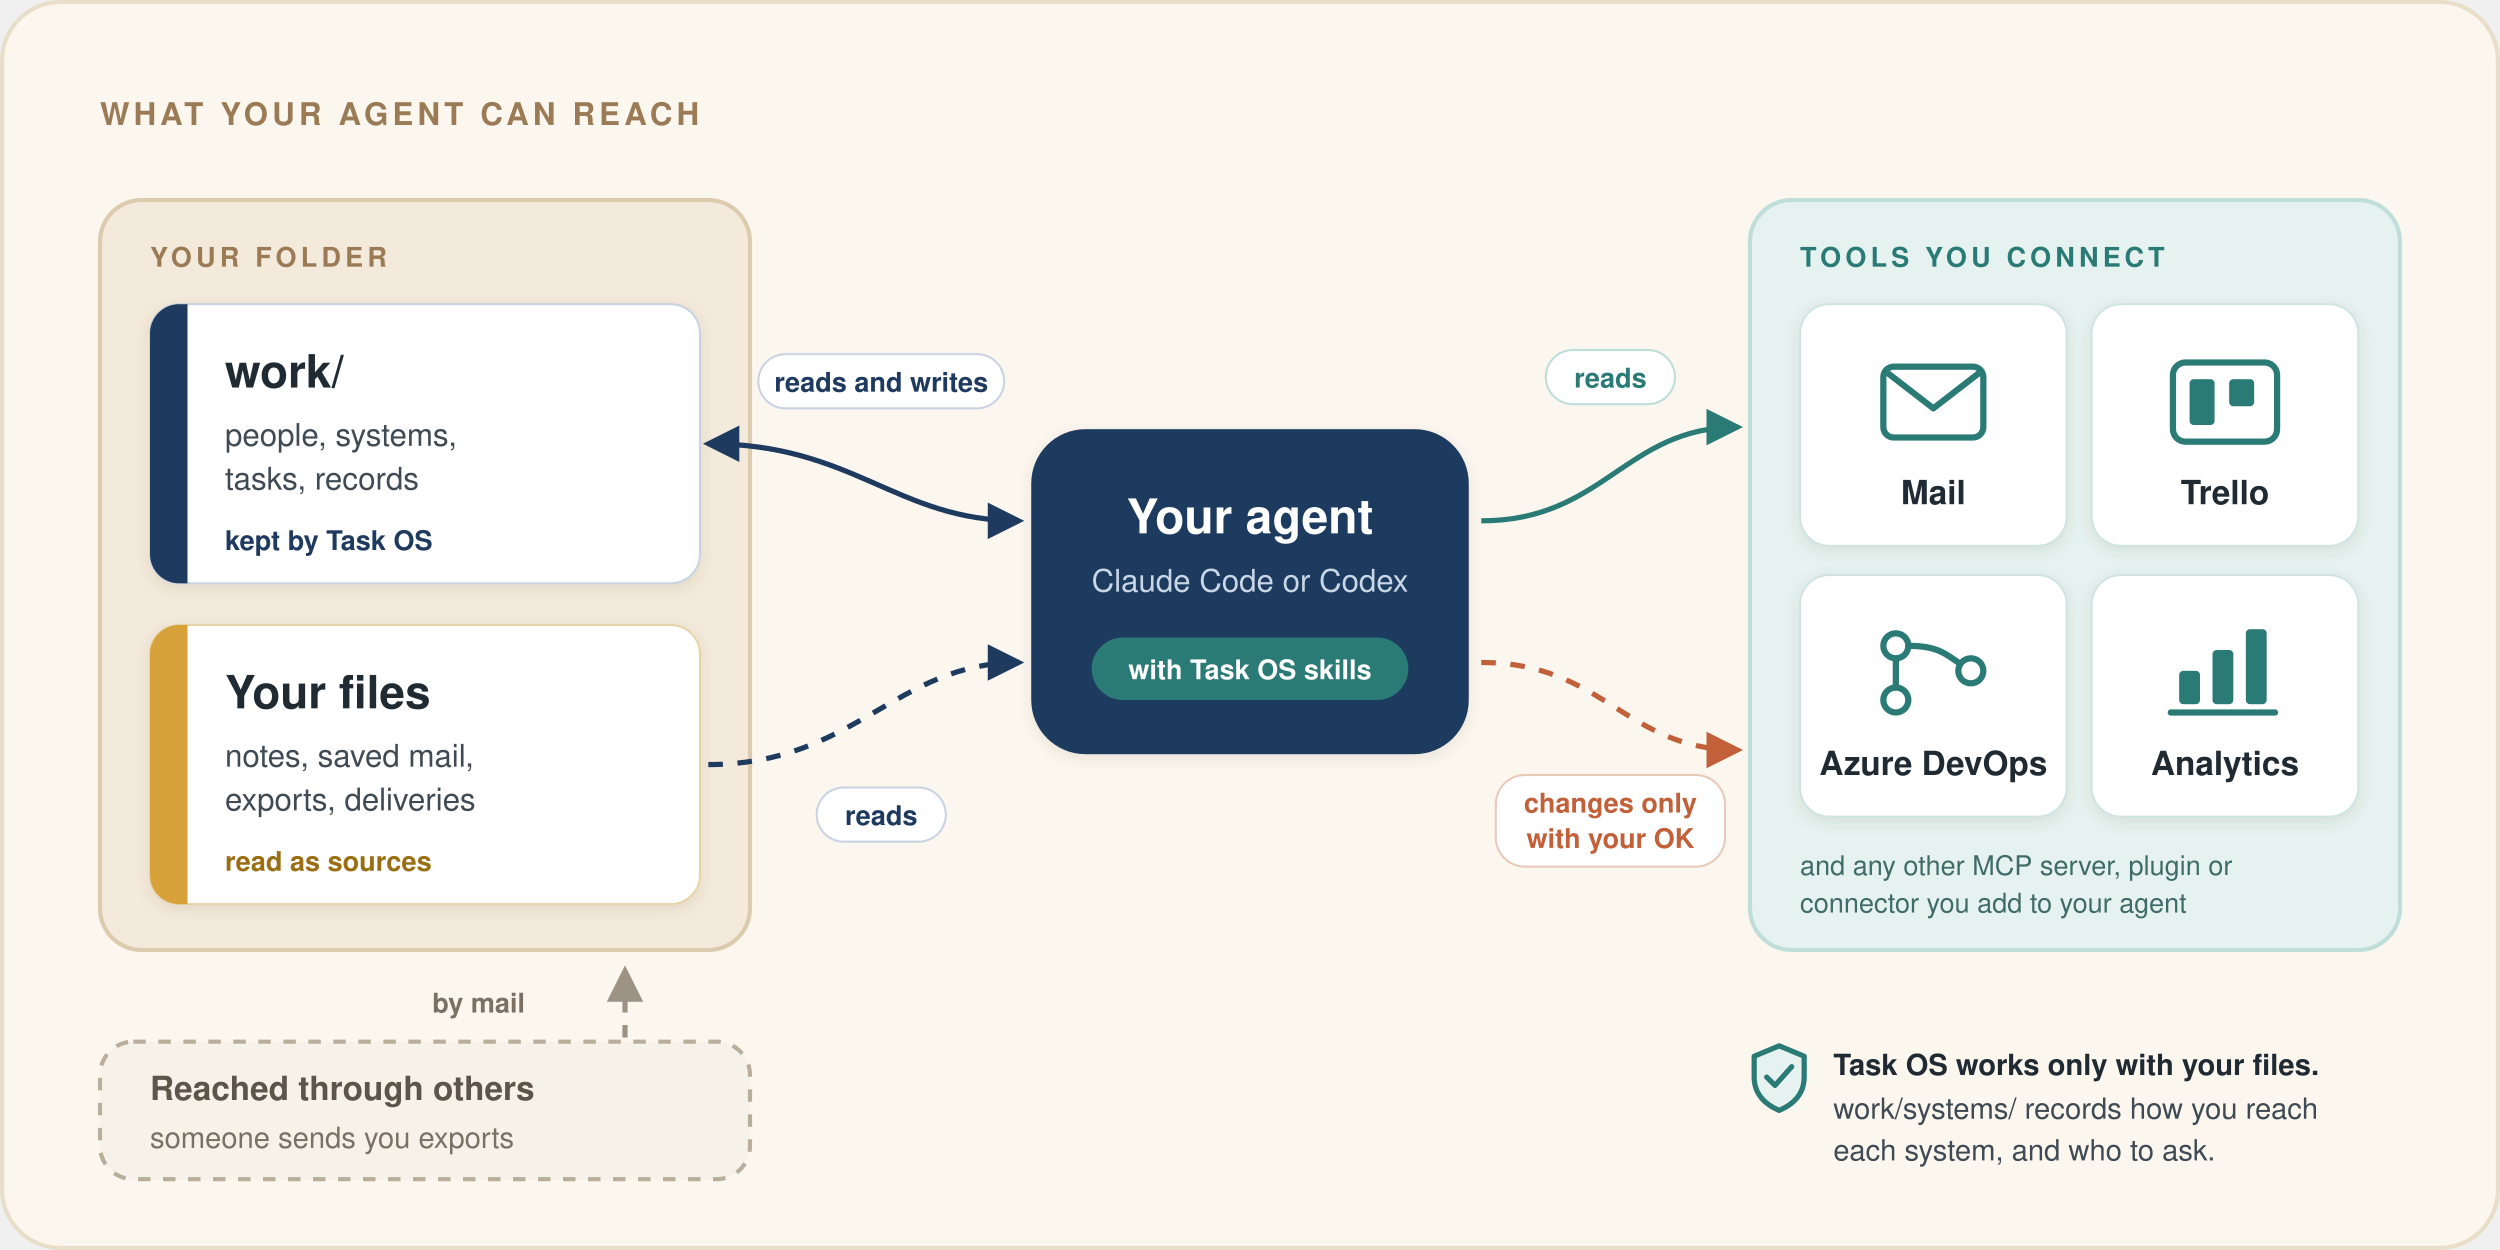
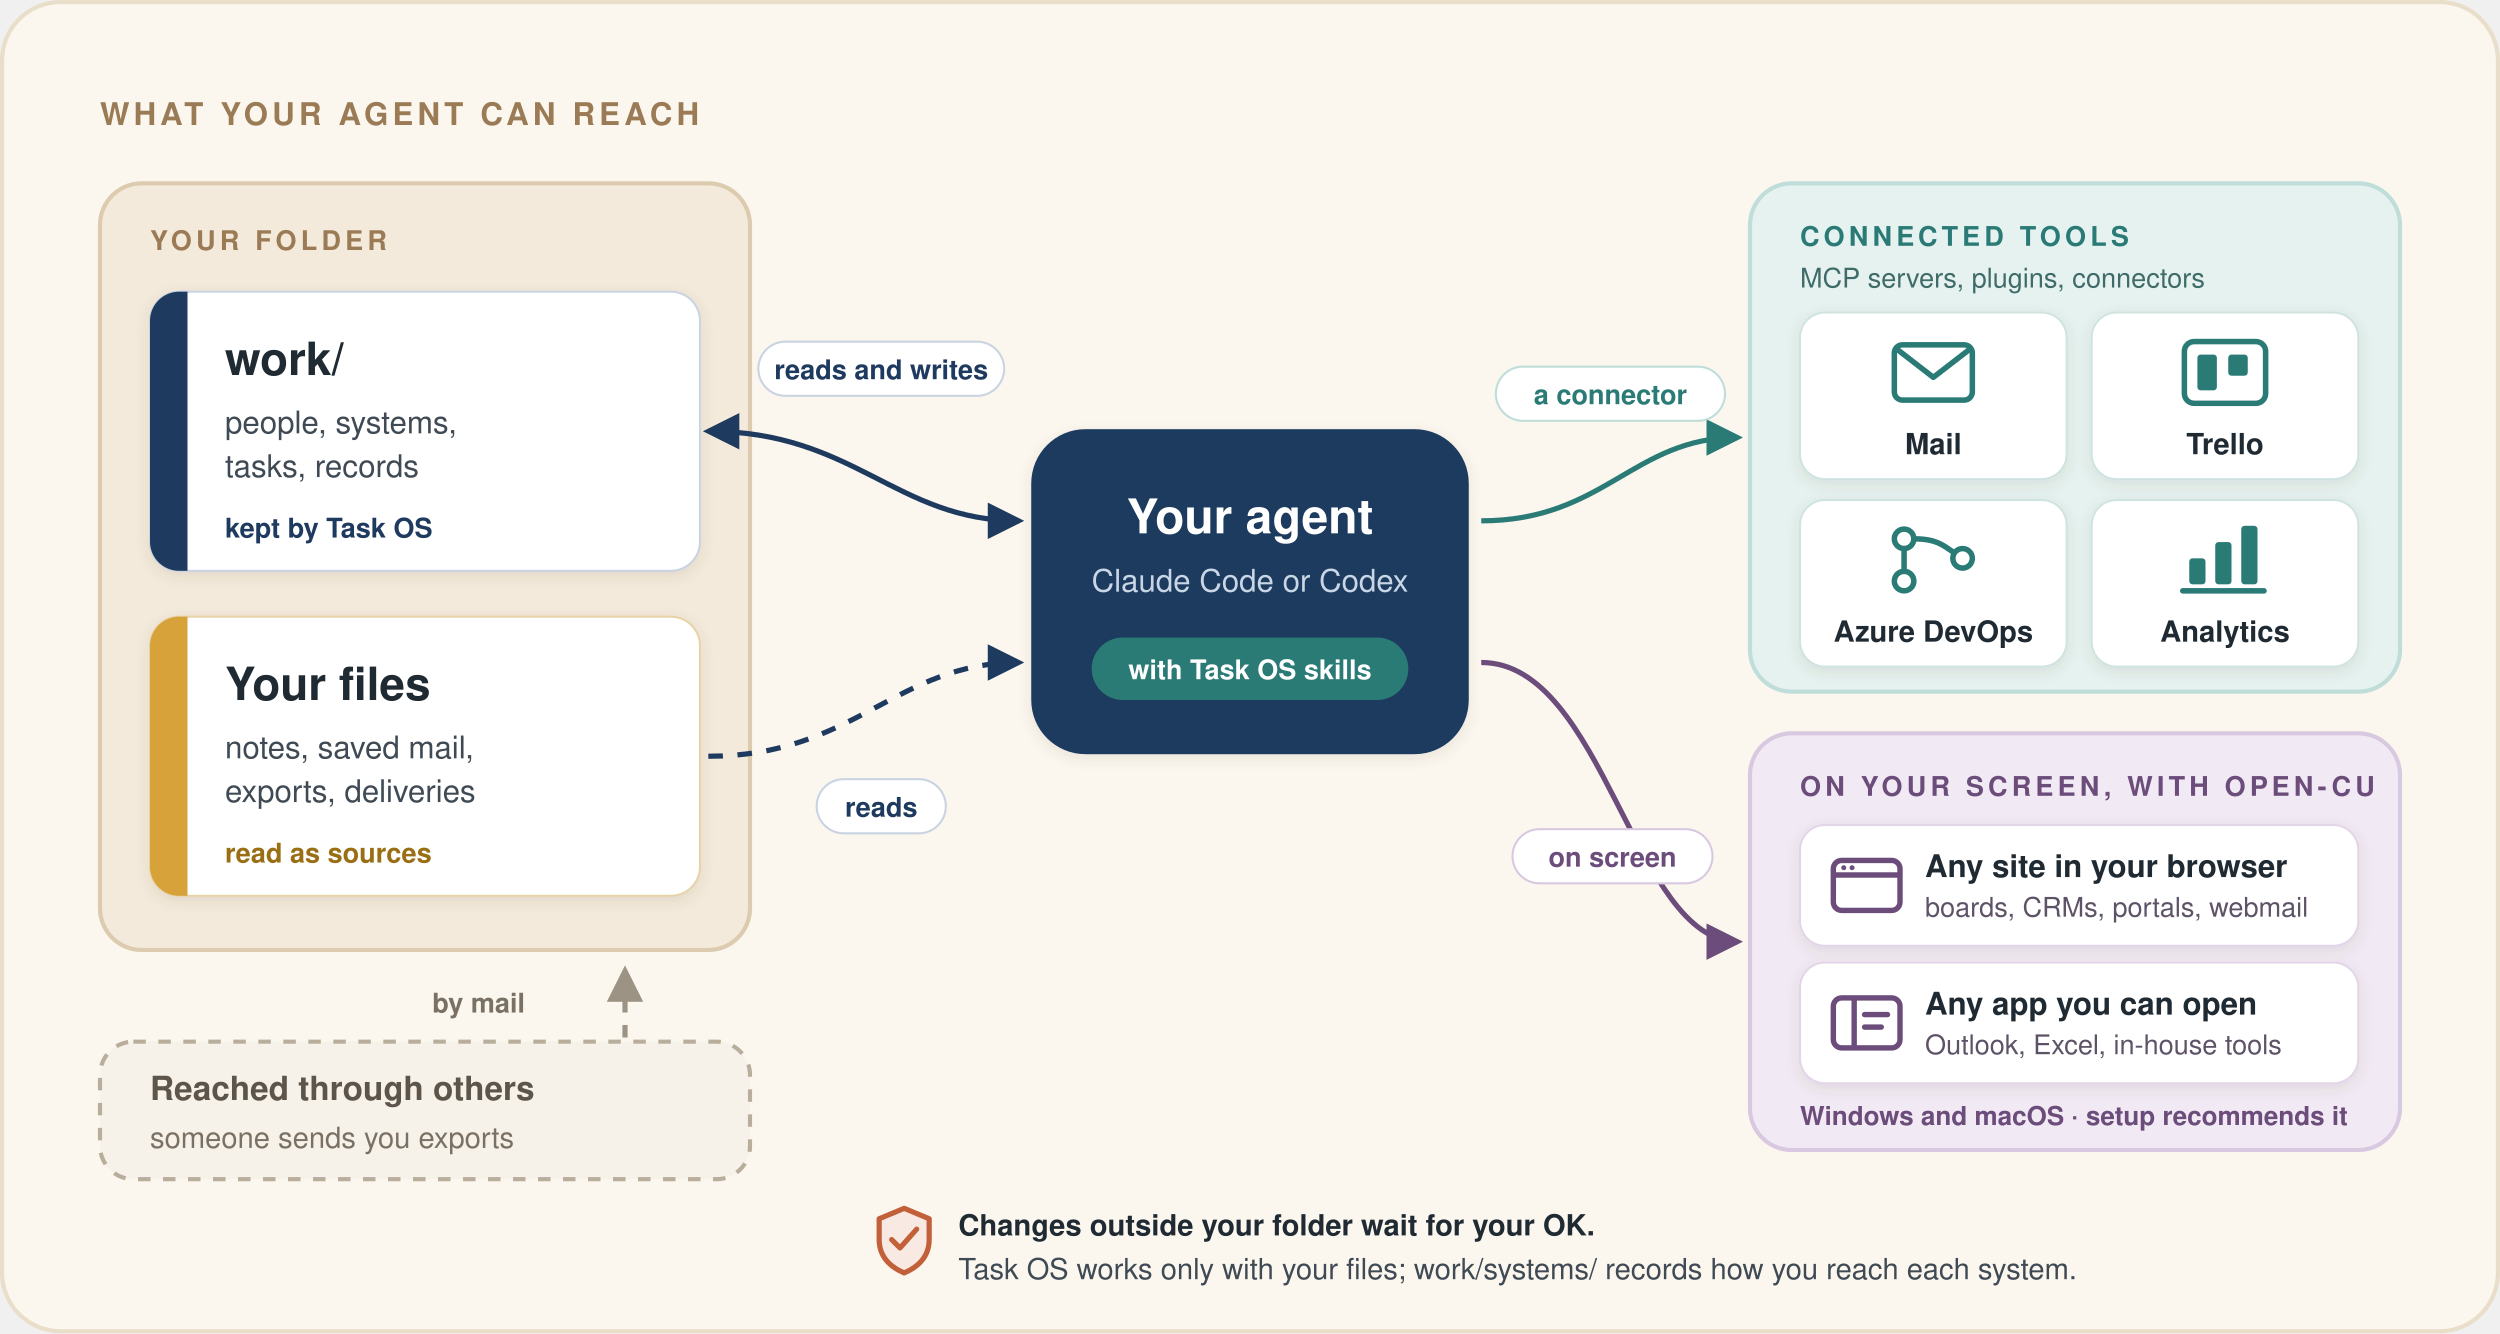
- <svg xmlns="http://www.w3.org/2000/svg" viewBox="0 0 1200 600" width="1200" height="600" role="img" aria-labelledby="t d" font-family="'Segoe UI', system-ui, -apple-system, Helvetica, Arial, sans-serif">
+ <svg xmlns="http://www.w3.org/2000/svg" viewBox="0 0 1200 640" width="1200" height="640" role="img" aria-labelledby="t d" font-family="'Segoe UI', system-ui, -apple-system, Helvetica, Arial, sans-serif">
  <defs>
    <marker id="aN" viewBox="0 0 10 10" refX="8.5" refY="5" markerWidth="7" markerHeight="7" orient="auto-start-reverse">
      <path d="M0 0 10 5 0 10z" fill="#1F3A5F" />
    </marker>
    <marker id="aT" viewBox="0 0 10 10" refX="8.5" refY="5" markerWidth="7" markerHeight="7" orient="auto-start-reverse">
      <path d="M0 0 10 5 0 10z" fill="#2A7A76" />
    </marker>
-     <marker id="aR" viewBox="0 0 10 10" refX="8.5" refY="5" markerWidth="7" markerHeight="7" orient="auto-start-reverse">
-       <path d="M0 0 10 5 0 10z" fill="#C2603A" />
+     <marker id="aP" viewBox="0 0 10 10" refX="8.5" refY="5" markerWidth="7" markerHeight="7" orient="auto-start-reverse">
+       <path d="M0 0 10 5 0 10z" fill="#6B4C7A" />
    </marker>
    <marker id="aG" viewBox="0 0 10 10" refX="8.5" refY="5" markerWidth="7" markerHeight="7" orient="auto-start-reverse">
      <path d="M0 0 10 5 0 10z" fill="#9C9384" />
    </marker>
    <filter id="sh" x="-10%" y="-10%" width="120%" height="140%">
      <feDropShadow dx="0" dy="2" stdDeviation="3" flood-color="#5B4A30" flood-opacity="0.12" />
    </filter>
  </defs>
-   <rect x="1" y="1" width="1198" height="598" rx="28" fill="#FBF7EF" stroke="#E9DEC9" stroke-width="2" />
+   <rect x="1" y="1" width="1198" height="638" rx="28" fill="#FBF7EF" stroke="#E9DEC9" stroke-width="2" />
  <text x="48" y="60" font-size="15" font-weight="700" letter-spacing="2" fill="#9A7B55">WHAT YOUR AGENT CAN REACH</text>
-   <rect x="48" y="96" width="312" height="360" rx="20" fill="#F3EADB" stroke="#DCCBAE" stroke-width="2" />
-   <text x="72" y="128" font-size="13" font-weight="700" letter-spacing="2" fill="#9A7B55">YOUR FOLDER</text>
+   <rect x="48" y="88" width="312" height="368" rx="20" fill="#F3EADB" stroke="#DCCBAE" stroke-width="2" />
+   <text x="72" y="120" font-size="13" font-weight="700" letter-spacing="2" fill="#9A7B55">YOUR FOLDER</text>
  <g filter="url(#sh)">
-     <rect x="72" y="146" width="264" height="134" rx="14" fill="#FFFFFF" stroke="#C9D3E1" />
-     <rect x="72" y="300" width="264" height="134" rx="14" fill="#FFFFFF" stroke="#E7D3A8" />
+     <rect x="72" y="140" width="264" height="134" rx="14" fill="#FFFFFF" stroke="#C9D3E1" />
+     <rect x="72" y="296" width="264" height="134" rx="14" fill="#FFFFFF" stroke="#E7D3A8" />
  </g>
-   <path d="M72 160a14 14 0 0 1 14-14h4v134h-4a14 14 0 0 1-14-14z" fill="#1F3A5F" />
-   <path d="M72 314a14 14 0 0 1 14-14h4v134h-4a14 14 0 0 1-14-14z" fill="#D7A23A" />
+   <path d="M72 154a14 14 0 0 1 14-14h4v134h-4a14 14 0 0 1-14-14z" fill="#1F3A5F" />
+   <path d="M72 310a14 14 0 0 1 14-14h4v134h-4a14 14 0 0 1-14-14z" fill="#D7A23A" />
  <g fill="#1F2A33">
-     <text x="108" y="186" font-size="22" font-weight="700">work/</text>
-     <text x="108" y="214" font-size="15" fill="#3F4A54">people, systems,</text>
-     <text x="108" y="235" font-size="15" fill="#3F4A54">tasks, records</text>
-     <text x="108" y="264" font-size="13" font-weight="600" fill="#1F3A5F">kept by Task OS</text>
-     <text x="108" y="340" font-size="22" font-weight="700">Your files</text>
-     <text x="108" y="368" font-size="15" fill="#3F4A54">notes, saved mail,</text>
-     <text x="108" y="389" font-size="15" fill="#3F4A54">exports, deliveries</text>
-     <text x="108" y="418" font-size="13" font-weight="600" fill="#9A6F14">read as sources</text>
+     <text x="108" y="180" font-size="22" font-weight="700">work/</text>
+     <text x="108" y="208" font-size="15" fill="#3F4A54">people, systems,</text>
+     <text x="108" y="229" font-size="15" fill="#3F4A54">tasks, records</text>
+     <text x="108" y="258" font-size="13" font-weight="600" fill="#1F3A5F">kept by Task OS</text>
+     <text x="108" y="336" font-size="22" font-weight="700">Your files</text>
+     <text x="108" y="364" font-size="15" fill="#3F4A54">notes, saved mail,</text>
+     <text x="108" y="385" font-size="15" fill="#3F4A54">exports, deliveries</text>
+     <text x="108" y="414" font-size="13" font-weight="600" fill="#9A6F14">read as sources</text>
  </g>
  <rect x="48" y="500" width="312" height="66" rx="16" fill="#F6F2EA" stroke="#B9AE9B" stroke-width="2" stroke-dasharray="6 6" />
  <text x="72" y="528" font-size="16" font-weight="700" fill="#5D554A">Reached through others</text>
  <text x="72" y="551" font-size="14" fill="#7A7164">someone sends you exports</text>
  <path d="M300 498V466" stroke="#9C9384" stroke-width="2.5" stroke-dasharray="6 6" marker-end="url(#aG)" />
  <text x="252" y="486" font-size="13" font-weight="600" fill="#7A7164" text-anchor="end">by mail</text>
  <g filter="url(#sh)">
    <rect x="495" y="206" width="210" height="156" rx="26" fill="#1F3A5F" />
  </g>
  <text x="600" y="256" font-size="23" font-weight="700" fill="#FFFFFF" text-anchor="middle">Your agent</text>
  <text x="600" y="284" font-size="15" fill="#C9D6E6" text-anchor="middle">Claude Code or Codex</text>
  <rect x="524" y="306" width="152" height="30" rx="15" fill="#2A7A76" />
  <text x="600" y="326" font-size="13" font-weight="700" fill="#FFFFFF" text-anchor="middle">with Task OS skills</text>
-   <rect x="840" y="96" width="312" height="360" rx="20" fill="#E6F2F0" stroke="#BFDDD9" stroke-width="2" />
-   <text x="864" y="128" font-size="13" font-weight="700" letter-spacing="2" fill="#2A7A76">TOOLS YOU CONNECT</text>
+   <rect x="840" y="88" width="312" height="244" rx="20" fill="#E6F2F0" stroke="#BFDDD9" stroke-width="2" />
+   <text x="864" y="118" font-size="13" font-weight="700" letter-spacing="2" fill="#2A7A76">CONNECTED TOOLS</text>
+   <text x="864" y="138" font-size="13" fill="#3F6B68">MCP servers, plugins, connectors</text>
  <g filter="url(#sh)" fill="#FFFFFF" stroke="#CFE4E1">
-     <rect x="864" y="146" width="128" height="116" rx="14" />
-     <rect x="1004" y="146" width="128" height="116" rx="14" />
-     <rect x="864" y="276" width="128" height="116" rx="14" />
-     <rect x="1004" y="276" width="128" height="116" rx="14" />
+     <rect x="864" y="150" width="128" height="80" rx="12" />
+     <rect x="1004" y="150" width="128" height="80" rx="12" />
+     <rect x="864" y="240" width="128" height="80" rx="12" />
+     <rect x="1004" y="240" width="128" height="80" rx="12" />
  </g>
-   <g transform="translate(928 192)" fill="none" stroke="#2A7A76" stroke-width="3" stroke-linejoin="round">
+   <g transform="translate(928 178) scale(0.78)" fill="none" stroke="#2A7A76" stroke-width="3.4" stroke-linejoin="round">
    <rect x="-24" y="-16" width="48" height="34" rx="5" />
    <path d="M-22-13 0 4 22-13" />
  </g>
-   <g transform="translate(1068 192)">
-     <rect x="-25" y="-18" width="50" height="38" rx="6" fill="none" stroke="#2A7A76" stroke-width="3" />
+   <g transform="translate(1068 178) scale(0.78)">
+     <rect x="-25" y="-18" width="50" height="38" rx="6" fill="none" stroke="#2A7A76" stroke-width="3.4" />
    <rect x="-17" y="-10" width="12" height="22" rx="2" fill="#2A7A76" />
    <rect x="2" y="-10" width="12" height="13" rx="2" fill="#2A7A76" />
  </g>
-   <g transform="translate(928 322)" fill="none" stroke="#2A7A76" stroke-width="3" stroke-linecap="round">
+   <g transform="translate(928 268) scale(0.78)" fill="none" stroke="#2A7A76" stroke-width="3.4" stroke-linecap="round">
    <circle cx="-18" cy="-12" r="6" />
    <circle cx="-18" cy="14" r="6" />
    <circle cx="18" cy="0" r="6" />
    <path d="M-18-6v14M-12-12c14 0 18 4 24 8" />
  </g>
-   <g transform="translate(1068 322)" fill="#2A7A76">
+   <g transform="translate(1068 268) scale(0.78)" fill="#2A7A76">
    <rect x="-22" y="0" width="10" height="16" rx="2" />
    <rect x="-6" y="-10" width="10" height="26" rx="2" />
    <rect x="10" y="-20" width="10" height="36" rx="2" />
-     <path d="M-26 20h50" stroke="#2A7A76" stroke-width="3" stroke-linecap="round" />
+     <path d="M-26 20h50" stroke="#2A7A76" stroke-width="3.4" stroke-linecap="round" />
  </g>
-   <g font-size="16" font-weight="700" fill="#1F2A33" text-anchor="middle">
-     <text x="928" y="242">Mail</text>
-     <text x="1068" y="242">Trello</text>
-     <text x="928" y="372">Azure DevOps</text>
-     <text x="1068" y="372">Analytics</text>
+   <g font-size="14" font-weight="700" fill="#1F2A33" text-anchor="middle">
+     <text x="928" y="218">Mail</text>
+     <text x="1068" y="218">Trello</text>
+     <text x="928" y="308">Azure DevOps</text>
+     <text x="1068" y="308">Analytics</text>
  </g>
-   <text x="864" y="420" font-size="13" fill="#3F6B68">and any other MCP server, plugin or</text>
-   <text x="864" y="438" font-size="13" fill="#3F6B68">connector you add to your agent</text>
+   <rect x="840" y="352" width="312" height="200" rx="20" fill="#F1EAF4" stroke="#D8C8E0" stroke-width="2" />
+   <text x="864" y="382" font-size="13" font-weight="700" letter-spacing="2" fill="#6B4C7A">ON YOUR SCREEN, WITH OPEN-CU</text>
+   <g filter="url(#sh)" fill="#FFFFFF" stroke="#E2D5E8">
+     <rect x="864" y="396" width="268" height="58" rx="12" />
+     <rect x="864" y="462" width="268" height="58" rx="12" />
+   </g>
+   <g transform="translate(896 425)" fill="none" stroke="#6B4C7A" stroke-width="2.6" stroke-linejoin="round">
+     <rect x="-16" y="-12" width="32" height="24" rx="4" />
+     <path d="M-16-5h32" />
+     <circle cx="-11" cy="-8.5" r="1.2" fill="#6B4C7A" stroke="none" />
+     <circle cx="-7" cy="-8.5" r="1.2" fill="#6B4C7A" stroke="none" />
+   </g>
+   <g transform="translate(896 491)" fill="none" stroke="#6B4C7A" stroke-width="2.6" stroke-linejoin="round">
+     <rect x="-16" y="-12" width="32" height="24" rx="4" />
+     <path d="M-6-12v24" />
+     <path d="M-1-4h11M-1 2h8" stroke-linecap="round" />
+   </g>
+   <g fill="#1F2A33">
+     <text x="924" y="421" font-size="15" font-weight="700">Any site in your browser</text>
+     <text x="924" y="440" font-size="13" fill="#5E5266">boards, CRMs, portals, webmail</text>
+     <text x="924" y="487" font-size="15" font-weight="700">Any app you can open</text>
+     <text x="924" y="506" font-size="13" fill="#5E5266">Outlook, Excel, in-house tools</text>
+   </g>
+   <text x="864" y="540" font-size="12.5" font-weight="600" fill="#6B4C7A">Windows and macOS · setup recommends it</text>
  <g fill="none" stroke-width="2.5">
-     <path d="M340 213C410 213 430 250 489 250" stroke="#1F3A5F" marker-start="url(#aN)" marker-end="url(#aN)" />
-     <path d="M340 367C410 367 430 318 489 318" stroke="#1F3A5F" stroke-dasharray="7 7" marker-end="url(#aN)" />
-     <path d="M711 250C770 250 780 205 834 205" stroke="#2A7A76" marker-end="url(#aT)" />
-     <path d="M711 318C770 318 780 360 834 360" stroke="#C2603A" stroke-dasharray="7 7" marker-end="url(#aR)" />
+     <path d="M340 207C410 207 430 250 489 250" stroke="#1F3A5F" marker-start="url(#aN)" marker-end="url(#aN)" />
+     <path d="M340 363C410 363 430 318 489 318" stroke="#1F3A5F" stroke-dasharray="7 7" marker-end="url(#aN)" />
+     <path d="M711 250C770 250 784 210 834 210" stroke="#2A7A76" marker-end="url(#aT)" />
+     <path d="M711 318C770 318 784 452 834 452" stroke="#6B4C7A" marker-end="url(#aP)" />
  </g>
  <g font-size="13" font-weight="600" text-anchor="middle">
-     <rect x="364" y="170" width="118" height="26" rx="13" fill="#FFFFFF" stroke="#C9D3E1" />
-     <text x="423" y="188" fill="#1F3A5F">reads and writes</text>
-     <rect x="392" y="378" width="62" height="26" rx="13" fill="#FFFFFF" stroke="#C9D3E1" />
-     <text x="423" y="396" fill="#1F3A5F">reads</text>
-     <rect x="742" y="168" width="62" height="26" rx="13" fill="#FFFFFF" stroke="#BFDDD9" />
-     <text x="773" y="186" fill="#2A7A76">reads</text>
-     <rect x="718" y="372" width="110" height="44" rx="14" fill="#FFFFFF" stroke="#E9C9B8" />
-     <text x="773" y="390" fill="#C2603A">changes only</text>
-     <text x="773" y="407" fill="#C2603A">with your OK</text>
+     <rect x="364" y="164" width="118" height="26" rx="13" fill="#FFFFFF" stroke="#C9D3E1" />
+     <text x="423" y="182" fill="#1F3A5F">reads and writes</text>
+     <rect x="392" y="374" width="62" height="26" rx="13" fill="#FFFFFF" stroke="#C9D3E1" />
+     <text x="423" y="392" fill="#1F3A5F">reads</text>
+     <rect x="718" y="176" width="110" height="26" rx="13" fill="#FFFFFF" stroke="#BFDDD9" />
+     <text x="773" y="194" fill="#2A7A76">a connector</text>
+     <rect x="726" y="398" width="96" height="26" rx="13" fill="#FFFFFF" stroke="#D8C8E0" />
+     <text x="774" y="416" fill="#6B4C7A">on screen</text>
  </g>
-   <g transform="translate(840 500)">
-     <path d="M14 2 26 7v10c0 8-5 13-12 16C7 30 2 25 2 17V7z" fill="#E6F2F0" stroke="#2A7A76" stroke-width="2.5" stroke-linejoin="round" />
-     <path d="M8 17l4 4 8-9" fill="none" stroke="#2A7A76" stroke-width="2.5" stroke-linecap="round" stroke-linejoin="round" />
-     <text x="40" y="16" font-size="14" font-weight="700" fill="#1F2A33">Task OS works only with your files.</text>
-     <text x="40" y="37" font-size="14" fill="#3F4A54">work/systems/ records how you reach</text>
-     <text x="40" y="57" font-size="14" fill="#3F4A54">each system, and who to ask.</text>
+   <g transform="translate(420 578)">
+     <path d="M14 2 26 7v10c0 8-5 13-12 16C7 30 2 25 2 17V7z" fill="#F8EAE2" stroke="#C2603A" stroke-width="2.5" stroke-linejoin="round" />
+     <path d="M8 17l4 4 8-9" fill="none" stroke="#C2603A" stroke-width="2.5" stroke-linecap="round" stroke-linejoin="round" />
+     <text x="40" y="15" font-size="14" font-weight="700" fill="#1F2A33">Changes outside your folder wait for your OK.</text>
+     <text x="40" y="36" font-size="14" fill="#3F4A54">Task OS works only with your files; work/systems/ records how you reach each system.</text>
  </g>
</svg>
